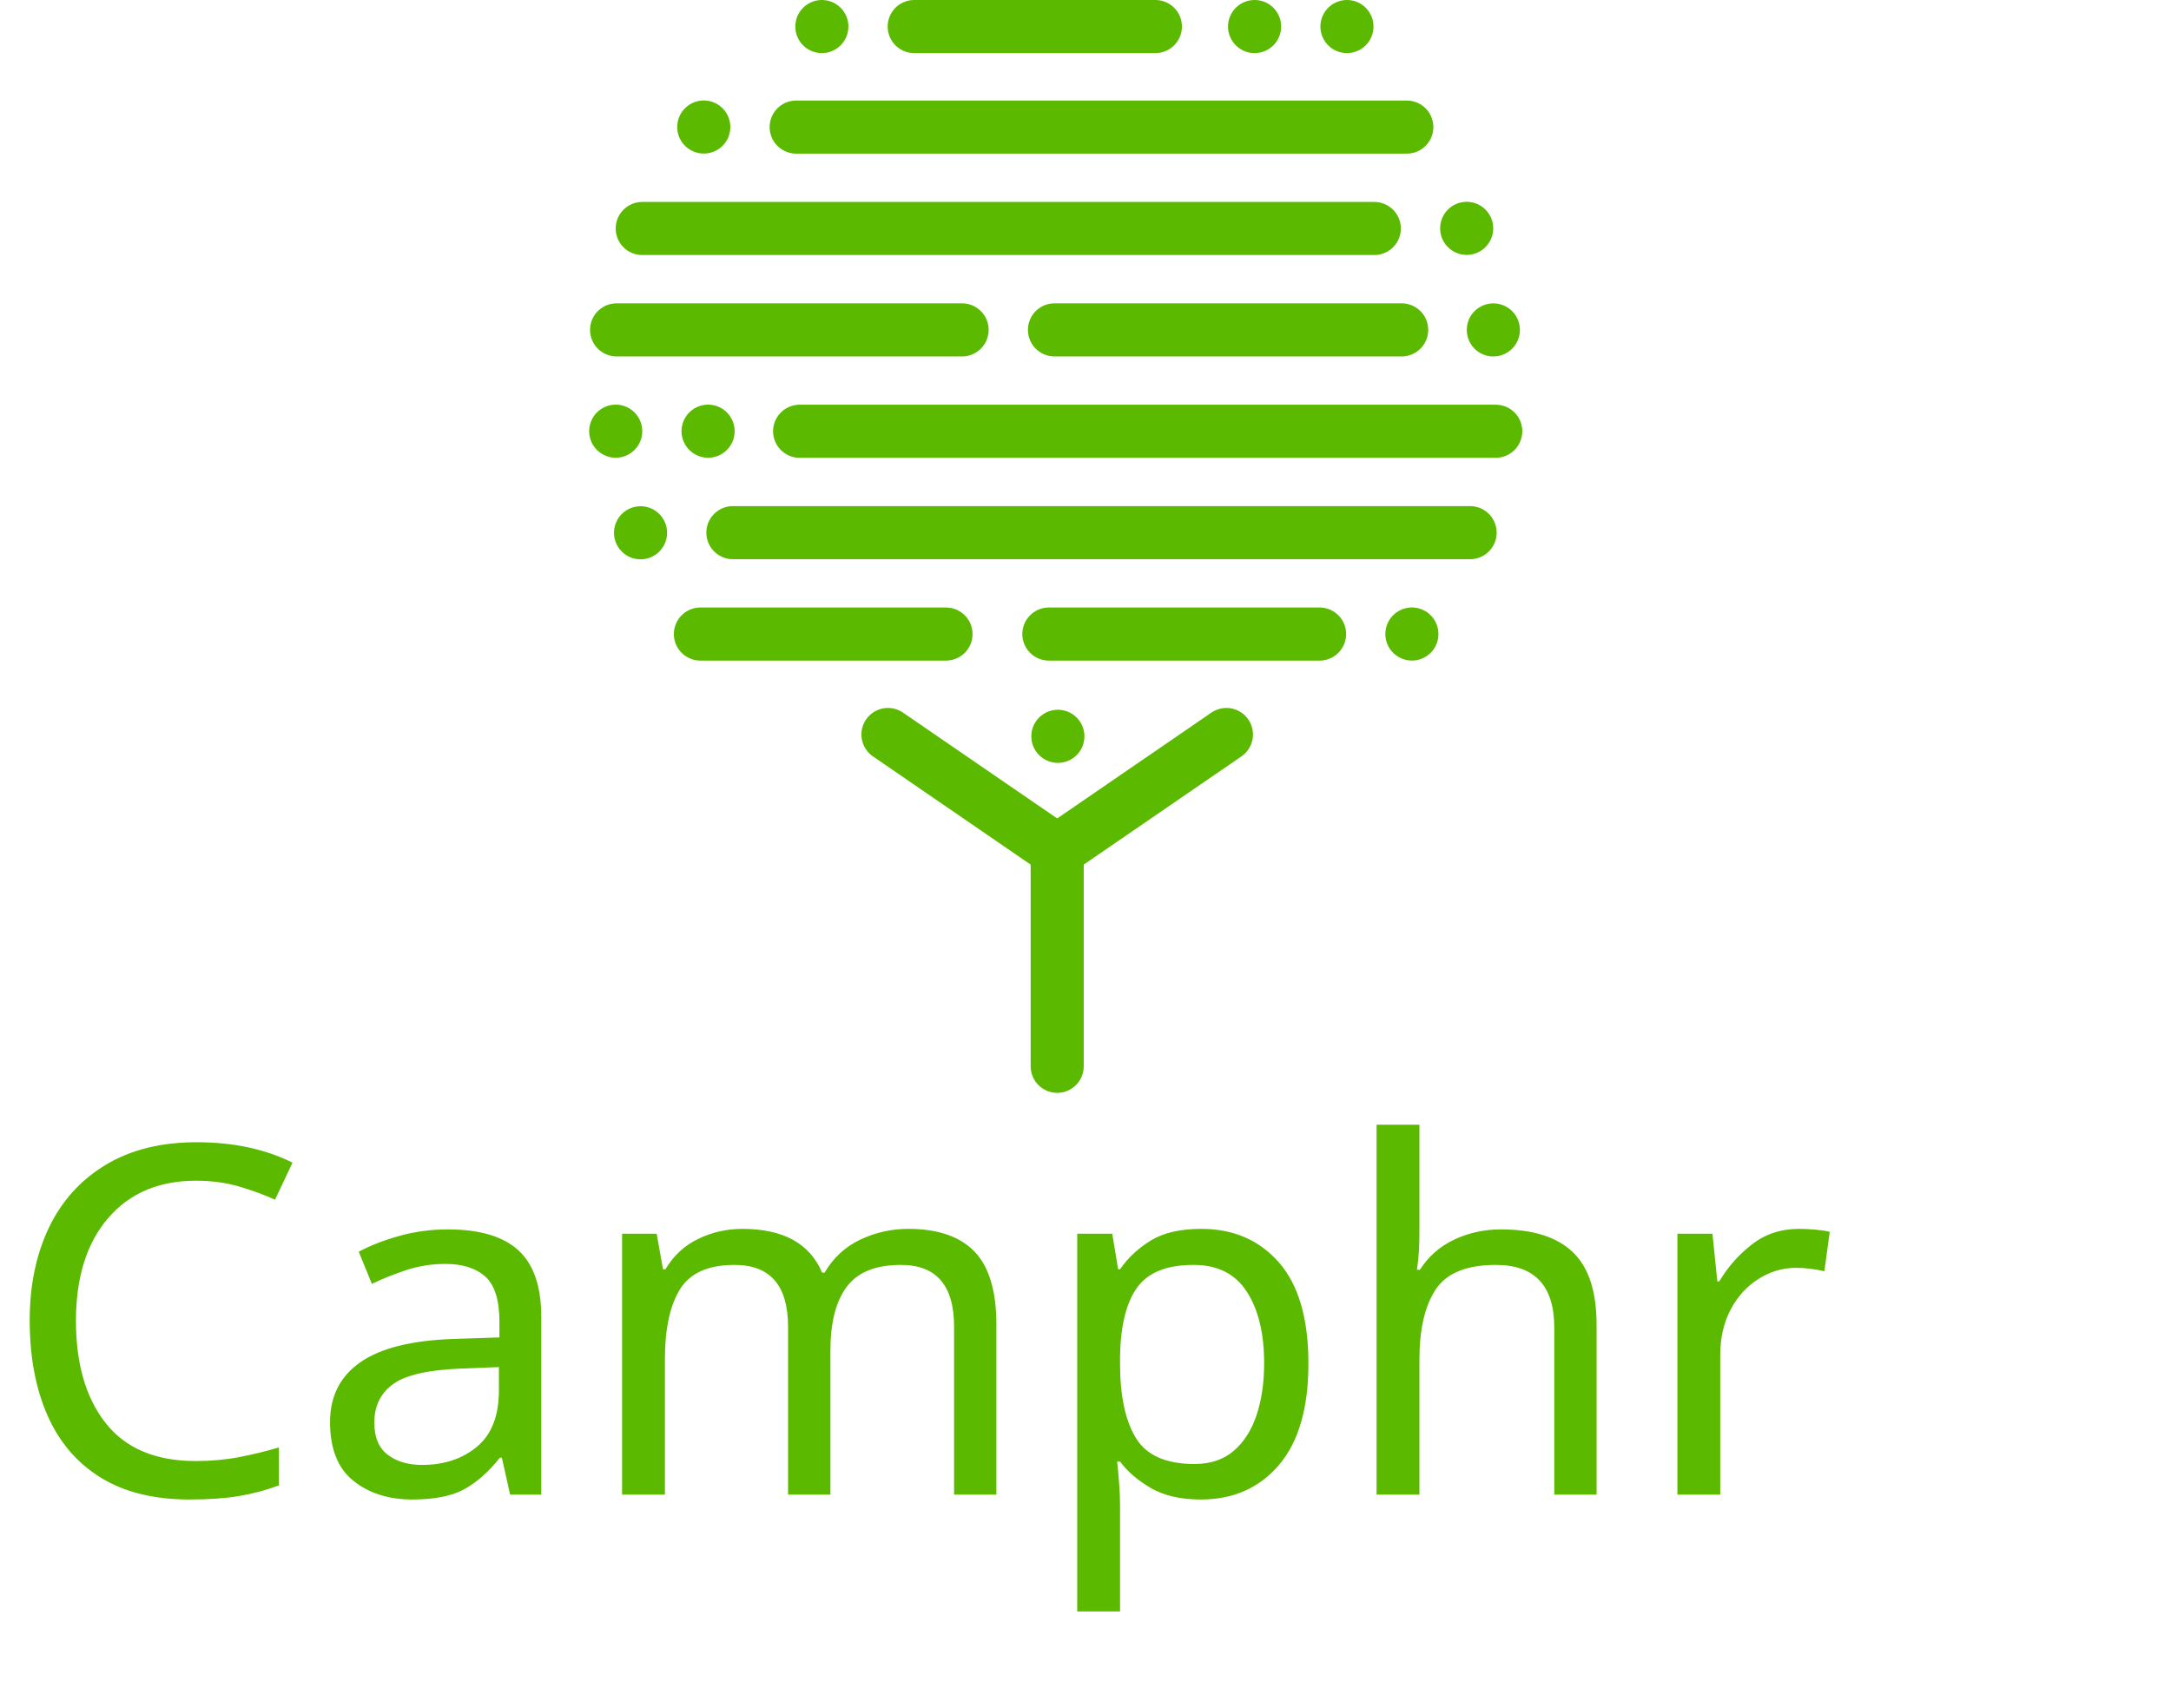
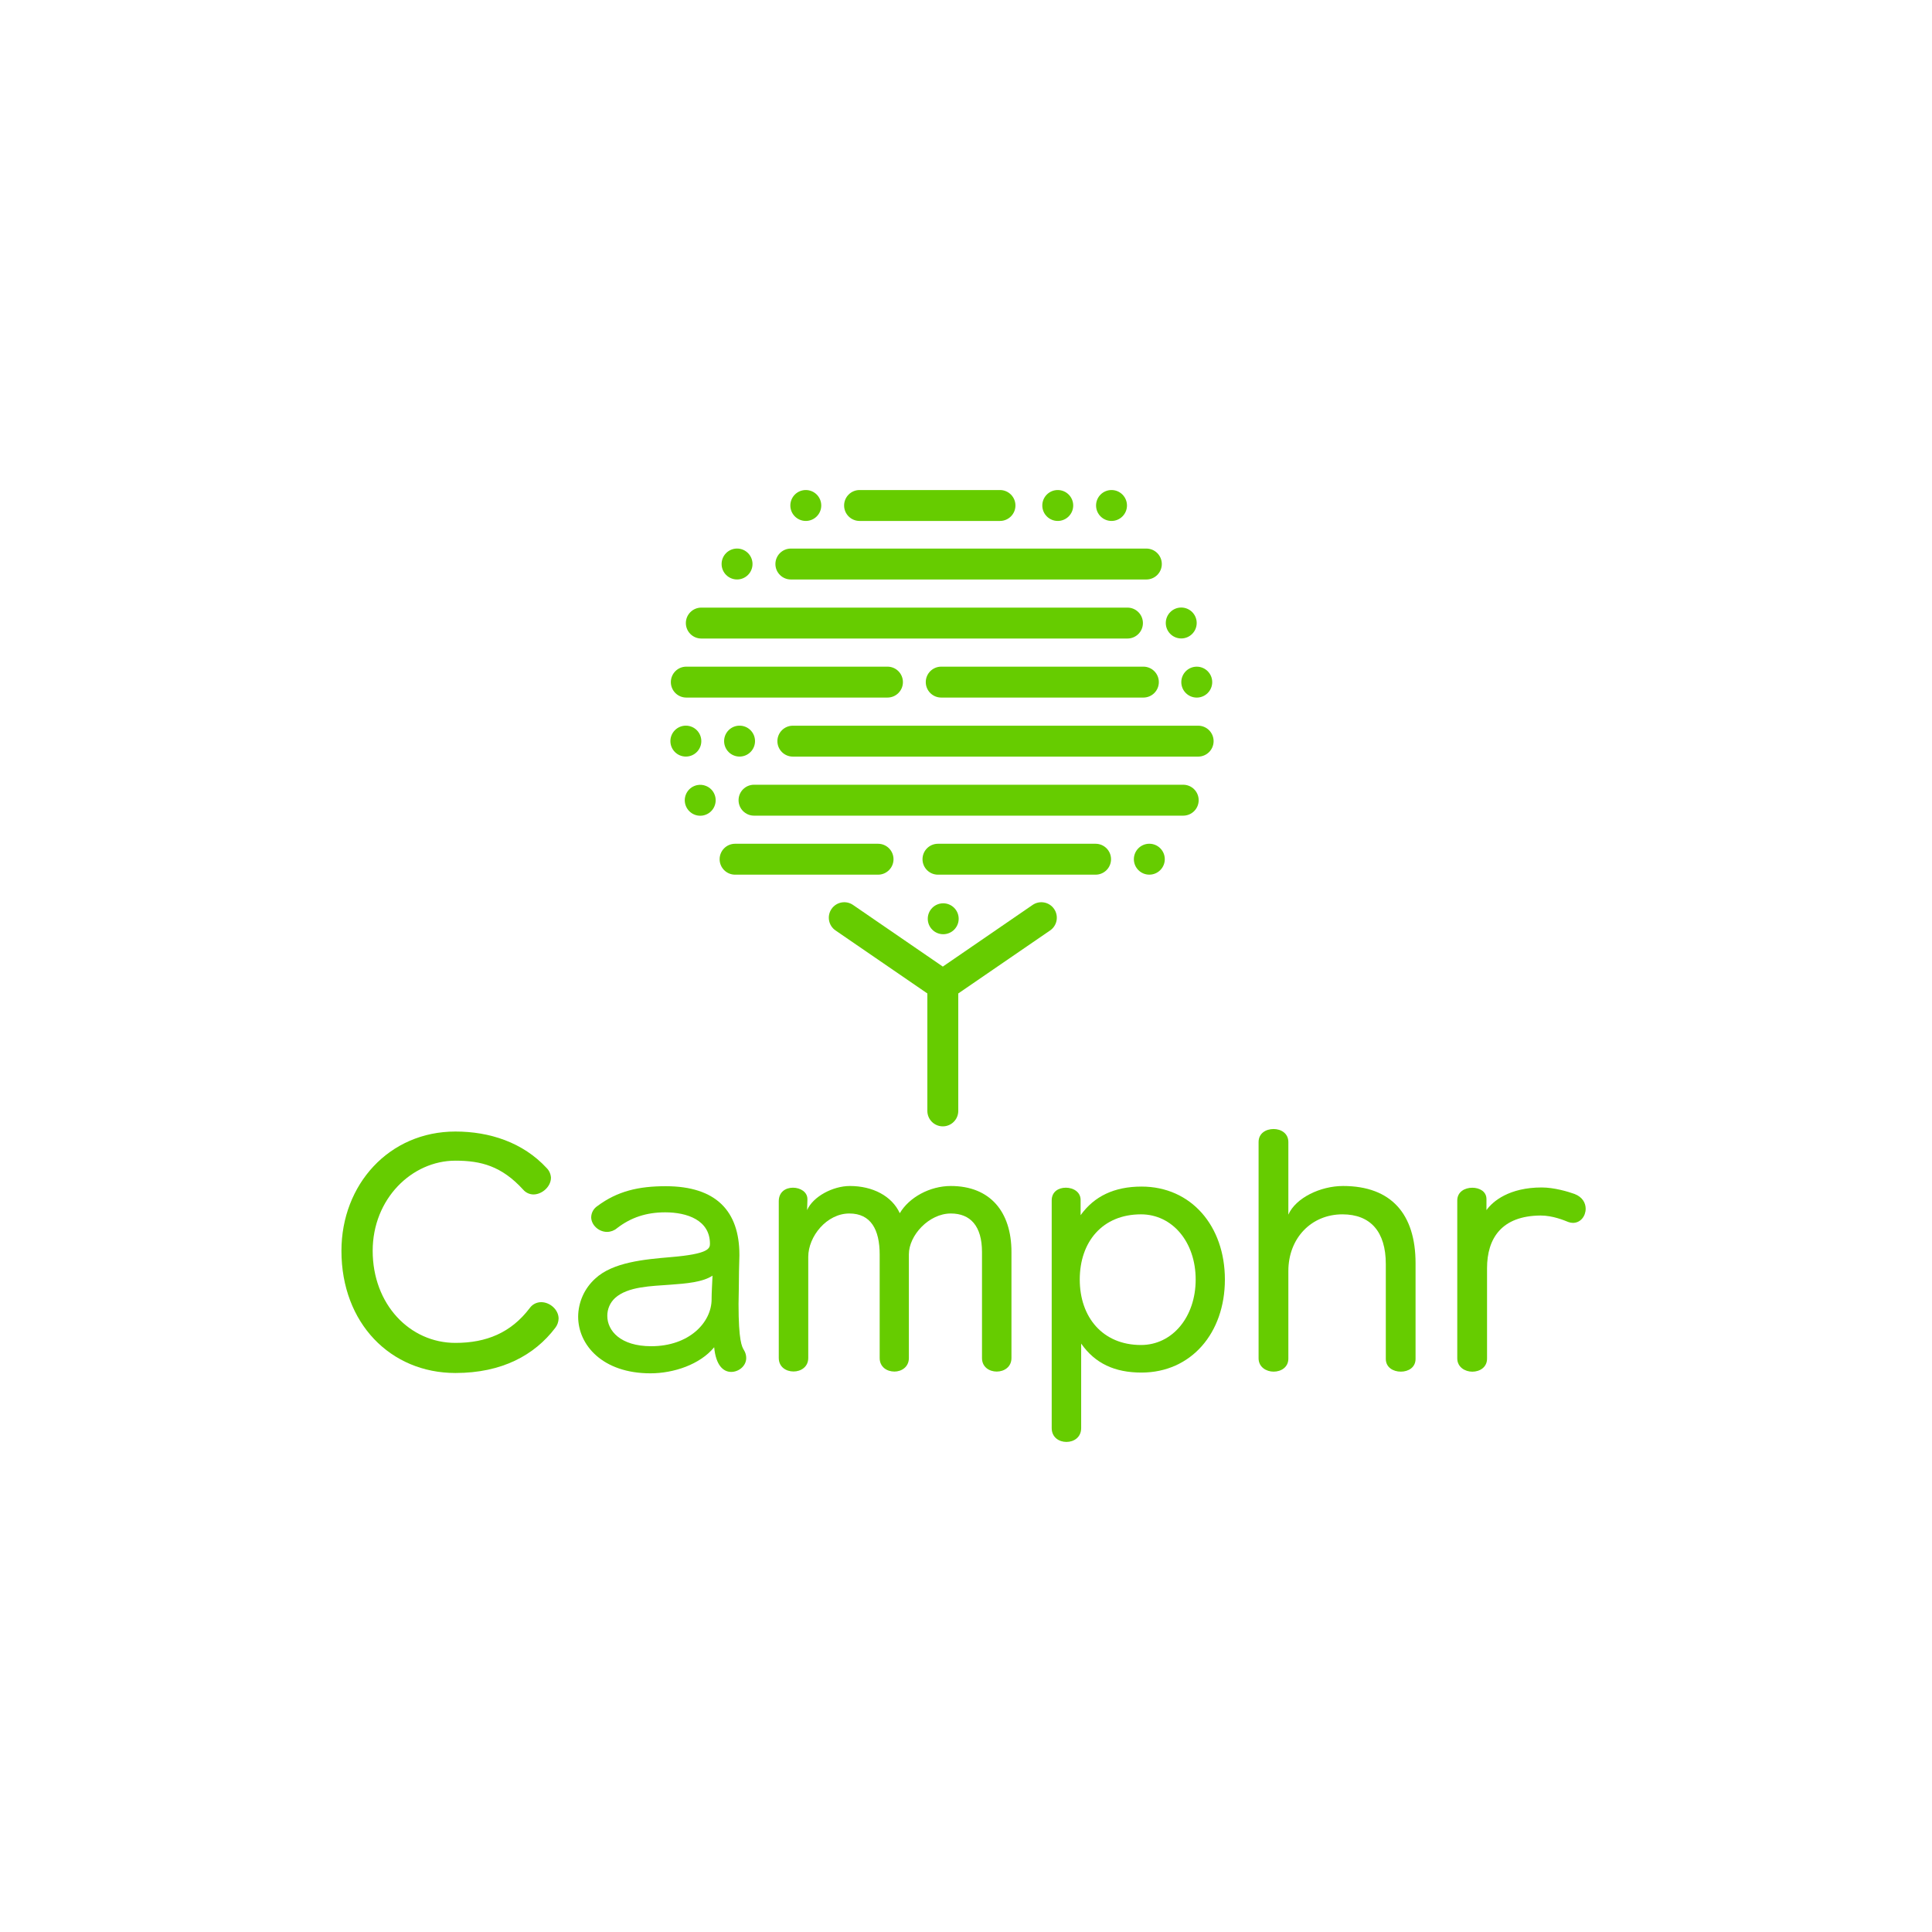
- <svg xmlns="http://www.w3.org/2000/svg" id="レイヤー_1" data-name="レイヤー 1" viewBox="0 0 654.24 514.55">
+ <svg xmlns="http://www.w3.org/2000/svg" id="レイヤー_1" data-name="レイヤー 1" viewBox="0 0 1000 1000">
  <defs>
-     <style>.cls-1,.cls-3{fill:none;stroke:#5bba00;stroke-linecap:round;stroke-width:16px;}.cls-1{stroke-miterlimit:10;}.cls-2{font-size:146.69px;fill:#5bba00;font-family:UDMarugo_LargePr6N-DB-83pv-RKSJ-H, FOT-UDMarugo_Large Pr6N;}.cls-3{stroke-linejoin:round;}</style>
+     <style>.cls-1{fill:#6c0;}</style>
  </defs>
-   <line class="cls-1" x1="275.5" y1="8" x2="348.18" y2="8" />
-   <line class="cls-1" x1="239.93" y1="38.3" x2="423.95" y2="38.3" />
-   <line class="cls-1" x1="193.54" y1="68.86" x2="414.15" y2="68.86" />
-   <line class="cls-1" x1="317.77" y1="99.42" x2="422.4" y2="99.42" />
-   <line class="cls-1" x1="185.81" y1="99.42" x2="289.93" y2="99.42" />
-   <line class="cls-1" x1="240.97" y1="129.97" x2="450.75" y2="129.97" />
-   <line class="cls-1" x1="220.86" y1="160.53" x2="443.02" y2="160.53" />
-   <line class="cls-1" x1="316.08" y1="191.09" x2="397.66" y2="191.09" />
-   <line class="cls-1" x1="211.07" y1="191.09" x2="285.08" y2="191.09" />
-   <line class="cls-1" x1="247.67" y1="8" x2="247.67" y2="8" />
-   <line class="cls-1" x1="405.91" y1="8" x2="405.91" y2="8" />
-   <line class="cls-1" x1="378.08" y1="8" x2="378.07" y2="8" />
-   <line class="cls-1" x1="212.09" y1="38.28" x2="212.08" y2="38.28" />
-   <line class="cls-1" x1="441.99" y1="68.82" x2="441.99" y2="68.82" />
-   <line class="cls-1" x1="450.02" y1="99.43" x2="450.03" y2="99.43" />
-   <line class="cls-1" x1="213.39" y1="129.95" x2="213.38" y2="129.95" />
-   <line class="cls-1" x1="185.55" y1="129.95" x2="185.55" y2="129.95" />
-   <line class="cls-1" x1="193.03" y1="160.57" x2="193.03" y2="160.57" />
-   <line class="cls-1" x1="425.48" y1="191.08" x2="425.48" y2="191.08" />
-   <line class="cls-1" x1="318.79" y1="221.91" x2="318.8" y2="221.91" />
-   <text class="cls-2" transform="translate(0 450.45)">Camphr</text>
-   <line class="cls-3" x1="318.59" y1="256.36" x2="318.59" y2="321.36" />
-   <line class="cls-3" x1="318.59" y1="256.36" x2="369.59" y2="221.36" />
-   <line class="cls-3" x1="318.59" y1="256.36" x2="267.59" y2="221.36" />
+   <path class="cls-1" d="M444.91,269.64h72.68a8,8,0,0,0,0-16H444.91a8,8,0,1,0,0,16Z" />
+   <path class="cls-1" d="M409.35,299.94h184a8,8,0,0,0,0-16h-184a8,8,0,0,0,0,16Z" />
+   <path class="cls-1" d="M363,330.5H583.57a8,8,0,0,0,0-16H363a8,8,0,0,0,0,16Z" />
+   <path class="cls-1" d="M591.81,361.06a8,8,0,0,0,0-16H487.18a8,8,0,0,0,0,16Z" />
+   <path class="cls-1" d="M355.23,361.06H459.35a8,8,0,0,0,0-16H355.23a8,8,0,0,0,0,16Z" />
+   <path class="cls-1" d="M628.16,383.62a8,8,0,0,0-8-8H410.38a8,8,0,0,0,0,16H620.16A8,8,0,0,0,628.16,383.62Z" />
+   <path class="cls-1" d="M620.43,414.18a8,8,0,0,0-8-8H390.28a8,8,0,0,0,0,16H612.43A8,8,0,0,0,620.43,414.18Z" />
+   <path class="cls-1" d="M575.07,444.73a8,8,0,0,0-8-8H485.49a8,8,0,0,0,0,16h81.58A8,8,0,0,0,575.07,444.73Z" />
+   <path class="cls-1" d="M380.48,452.73h74a8,8,0,0,0,0-16h-74a8,8,0,0,0,0,16Z" />
+   <path class="cls-1" d="M417.08,269.64h0a8,8,0,1,0-8-8A8,8,0,0,0,417.08,269.64Z" />
+   <path class="cls-1" d="M575.32,269.64h0a8,8,0,1,0-8-8A8,8,0,0,0,575.32,269.64Z" />
+   <path class="cls-1" d="M547.49,269.64h0a8,8,0,1,0-8-8A8,8,0,0,0,547.49,269.64Z" />
+   <path class="cls-1" d="M381.5,299.93h0a8,8,0,1,0-8-8A8,8,0,0,0,381.5,299.93Z" />
+   <path class="cls-1" d="M611.41,330.46a8,8,0,0,0,0-16h0a8,8,0,1,0,0,16Z" />
+   <path class="cls-1" d="M611.44,353.07a8,8,0,1,0,8-8h0A8,8,0,0,0,611.44,353.07Z" />
+   <path class="cls-1" d="M382.8,391.6h0a8,8,0,1,0-8-8A8,8,0,0,0,382.8,391.6Z" />
+   <path class="cls-1" d="M355,391.6h0a8,8,0,1,0-8-8A8,8,0,0,0,355,391.6Z" />
+   <path class="cls-1" d="M369.09,409.77a7.26,7.26,0,0,0-1-1.21,7.83,7.83,0,0,0-1.22-1,7.57,7.57,0,0,0-1.38-.73,7.87,7.87,0,0,0-4.62-.46,8.11,8.11,0,0,0-1.5.46,8.29,8.29,0,0,0-1.38.73,8.3,8.3,0,0,0-2.21,2.21,7.61,7.61,0,0,0-.73,1.38,7.41,7.41,0,0,0-.46,1.5,7.51,7.51,0,0,0-.16,1.56,8.06,8.06,0,0,0,2.35,5.66,7.26,7.26,0,0,0,1.21,1,8.34,8.34,0,0,0,1.38.74,8.94,8.94,0,0,0,1.5.46,8.24,8.24,0,0,0,1.56.15,8.35,8.35,0,0,0,1.57-.15,8.56,8.56,0,0,0,1.49-.46,7.61,7.61,0,0,0,1.38-.74,7.77,7.77,0,0,0,1.22-1,8.05,8.05,0,0,0,2.34-5.66,8.24,8.24,0,0,0-.15-1.56,8.94,8.94,0,0,0-.46-1.5A8.34,8.34,0,0,0,369.09,409.77Z" />
+   <path class="cls-1" d="M594.89,436.72a8,8,0,1,0,8,8,8,8,0,0,0-8-8Z" />
+   <path class="cls-1" d="M488.21,467.55a8,8,0,1,0,8,8,8,8,0,0,0-8-8Z" />
+   <path class="cls-1" d="M280.17,674a7.23,7.23,0,0,0-6,3.08c-9.69,12.76-22.45,18-38.44,18-23.62,0-42.83-19.95-42.83-47.67,0-26.85,20.24-46.65,42.83-46.65,13.2,0,23.91,2.78,35.06,15a7.15,7.15,0,0,0,5.28,2.49c4.55,0,9.1-4.1,9.1-8.65a7.61,7.61,0,0,0-2.2-5c-12.32-13.35-29.64-18.92-47.24-18.92-34.33,0-59,27.43-59,61.76,0,37.4,25.38,63.22,59,63.22,24.06,0,40.93-9.24,51.64-23.32a8.24,8.24,0,0,0,1.76-4.84C289.12,677.83,284.57,674,280.17,674Z" />
+   <path class="cls-1" d="M382.27,675c0-2.78.14-5.57.14-8.21,0-5.87.15-11.74.3-16.87v-.44c0-22.45-11.89-35.5-38.15-35.5-13.93,0-24.93,2.49-35.35,10.27A7.1,7.1,0,0,0,306,630c0,4,3.82,7.63,8.22,7.63a8,8,0,0,0,5.13-1.91c7.19-5.57,15.26-8.22,24.94-8.22,11.3,0,23.18,4,23.18,16.29,0,2.49-.88,5.28-20.25,6.89-13.78,1.18-30.07,2.64-39.16,11.15a26.82,26.82,0,0,0-8.81,19.66c0,14.67,12.62,29.34,37.41,29.34,12,0,25.67-4.55,33-13.5.88,9.54,4.84,12.77,8.8,12.77s7.78-3.09,7.78-7.19a7.69,7.69,0,0,0-1.18-4.11C384,697.05,382.27,694,382.27,675ZM368.33,672v.44c0,12.18-11.74,24.36-31.25,24.36-16,0-22.74-8.07-22.74-15.7a12.4,12.4,0,0,1,4-9.24c6.6-6,18.77-6.16,28.6-6.9,8.22-.58,16.87-1.32,21.86-4.69C368.62,664.92,368.33,668.88,368.33,672Z" />
+   <path class="cls-1" d="M492.14,613.87c-10.86,0-21.57,5.87-26.41,14.08-4.11-8.94-14.08-14.08-25.82-14.08-8.8,0-19.07,5.43-22.15,12.47,0-.29.15-3.81.15-5.13v-.59c0-3.67-3.67-5.87-7.48-5.87s-7.34,2.2-7.34,7v81.13c0,4.69,3.82,7,7.63,7s7.63-2.35,7.63-7V650.55c0-10.57,9.53-22.45,21.27-22.45,11.15,0,15.7,8.36,15.7,21.27v53.55c0,4.69,3.81,7,7.63,7,3.66,0,7.48-2.35,7.48-7V649.23c0-9.83,10.41-21.13,21.71-21.13,10.12,0,16.14,6.46,16.14,19.95v54.87c0,4.69,3.81,7,7.62,7s7.63-2.35,7.63-7V648.05C523.53,627.07,512.38,613.87,492.14,613.87Z" />
+   <path class="cls-1" d="M590.86,614.17c-14.08,0-24.5,5-31.54,14.81v-7.92c0-4.11-3.81-6.31-7.63-6.31s-7.33,2.06-7.33,6.6v117.8c0,4.84,3.81,7.19,7.63,7.19s7.62-2.35,7.62-7.19V695.44c7.19,10.26,17.31,15,31.25,15C616.53,710.4,634,690,634,662.28S616.53,614.17,590.86,614.17Zm-.29,82c-19.81,0-31.69-14.38-31.69-33.89s11.74-33.74,31.69-33.74c16.28,0,28.31,14.38,28.31,33.74S606.85,696.17,590.57,696.17Z" />
+   <path class="cls-1" d="M695.16,613.87c-11.74,0-24.5,6.16-28.31,14.82V591.13c0-4.54-3.82-6.75-7.63-6.75-4,0-7.78,2.21-7.78,6.75V703.06c0,4.55,4,6.9,7.78,6.9s7.63-2.2,7.63-6.75V657.88c0-17,11.88-29.34,28-29.34,14.52,0,22.44,9,22.44,25.67v49.15c0,4.4,3.81,6.6,7.77,6.6s7.63-2.2,7.63-6.6V653.92C732.71,628.39,720.1,613.87,695.16,613.87Z" />
+   <path class="cls-1" d="M815,618c-3.22-1.17-10.56-3.37-17-3.37-16.87,0-25.38,7.18-28.61,11.73v-5.72c0-4-3.67-5.87-7.33-5.87-3.82,0-7.78,2.06-7.78,6.6v81.71c0,4.55,4,6.9,7.78,6.9s7.63-2.2,7.63-6.75v-46.8c0-15.4,7.48-27.14,27.72-27.28,6.31,0,12.18,2.49,14.38,3.37a7.1,7.1,0,0,0,2.34.44c4,0,6.61-3.52,6.61-7.33C820.73,622.67,819.11,619.59,815,618Z" />
+   <path class="cls-1" d="M545.6,470.47a8,8,0,0,0-11.13-2.07L488,500.3l-46.47-31.9a8,8,0,0,0-9.06,13.2L480,514.21V575a8,8,0,0,0,16,0V514.21l47.53-32.61A8,8,0,0,0,545.6,470.47Z" />
</svg>
